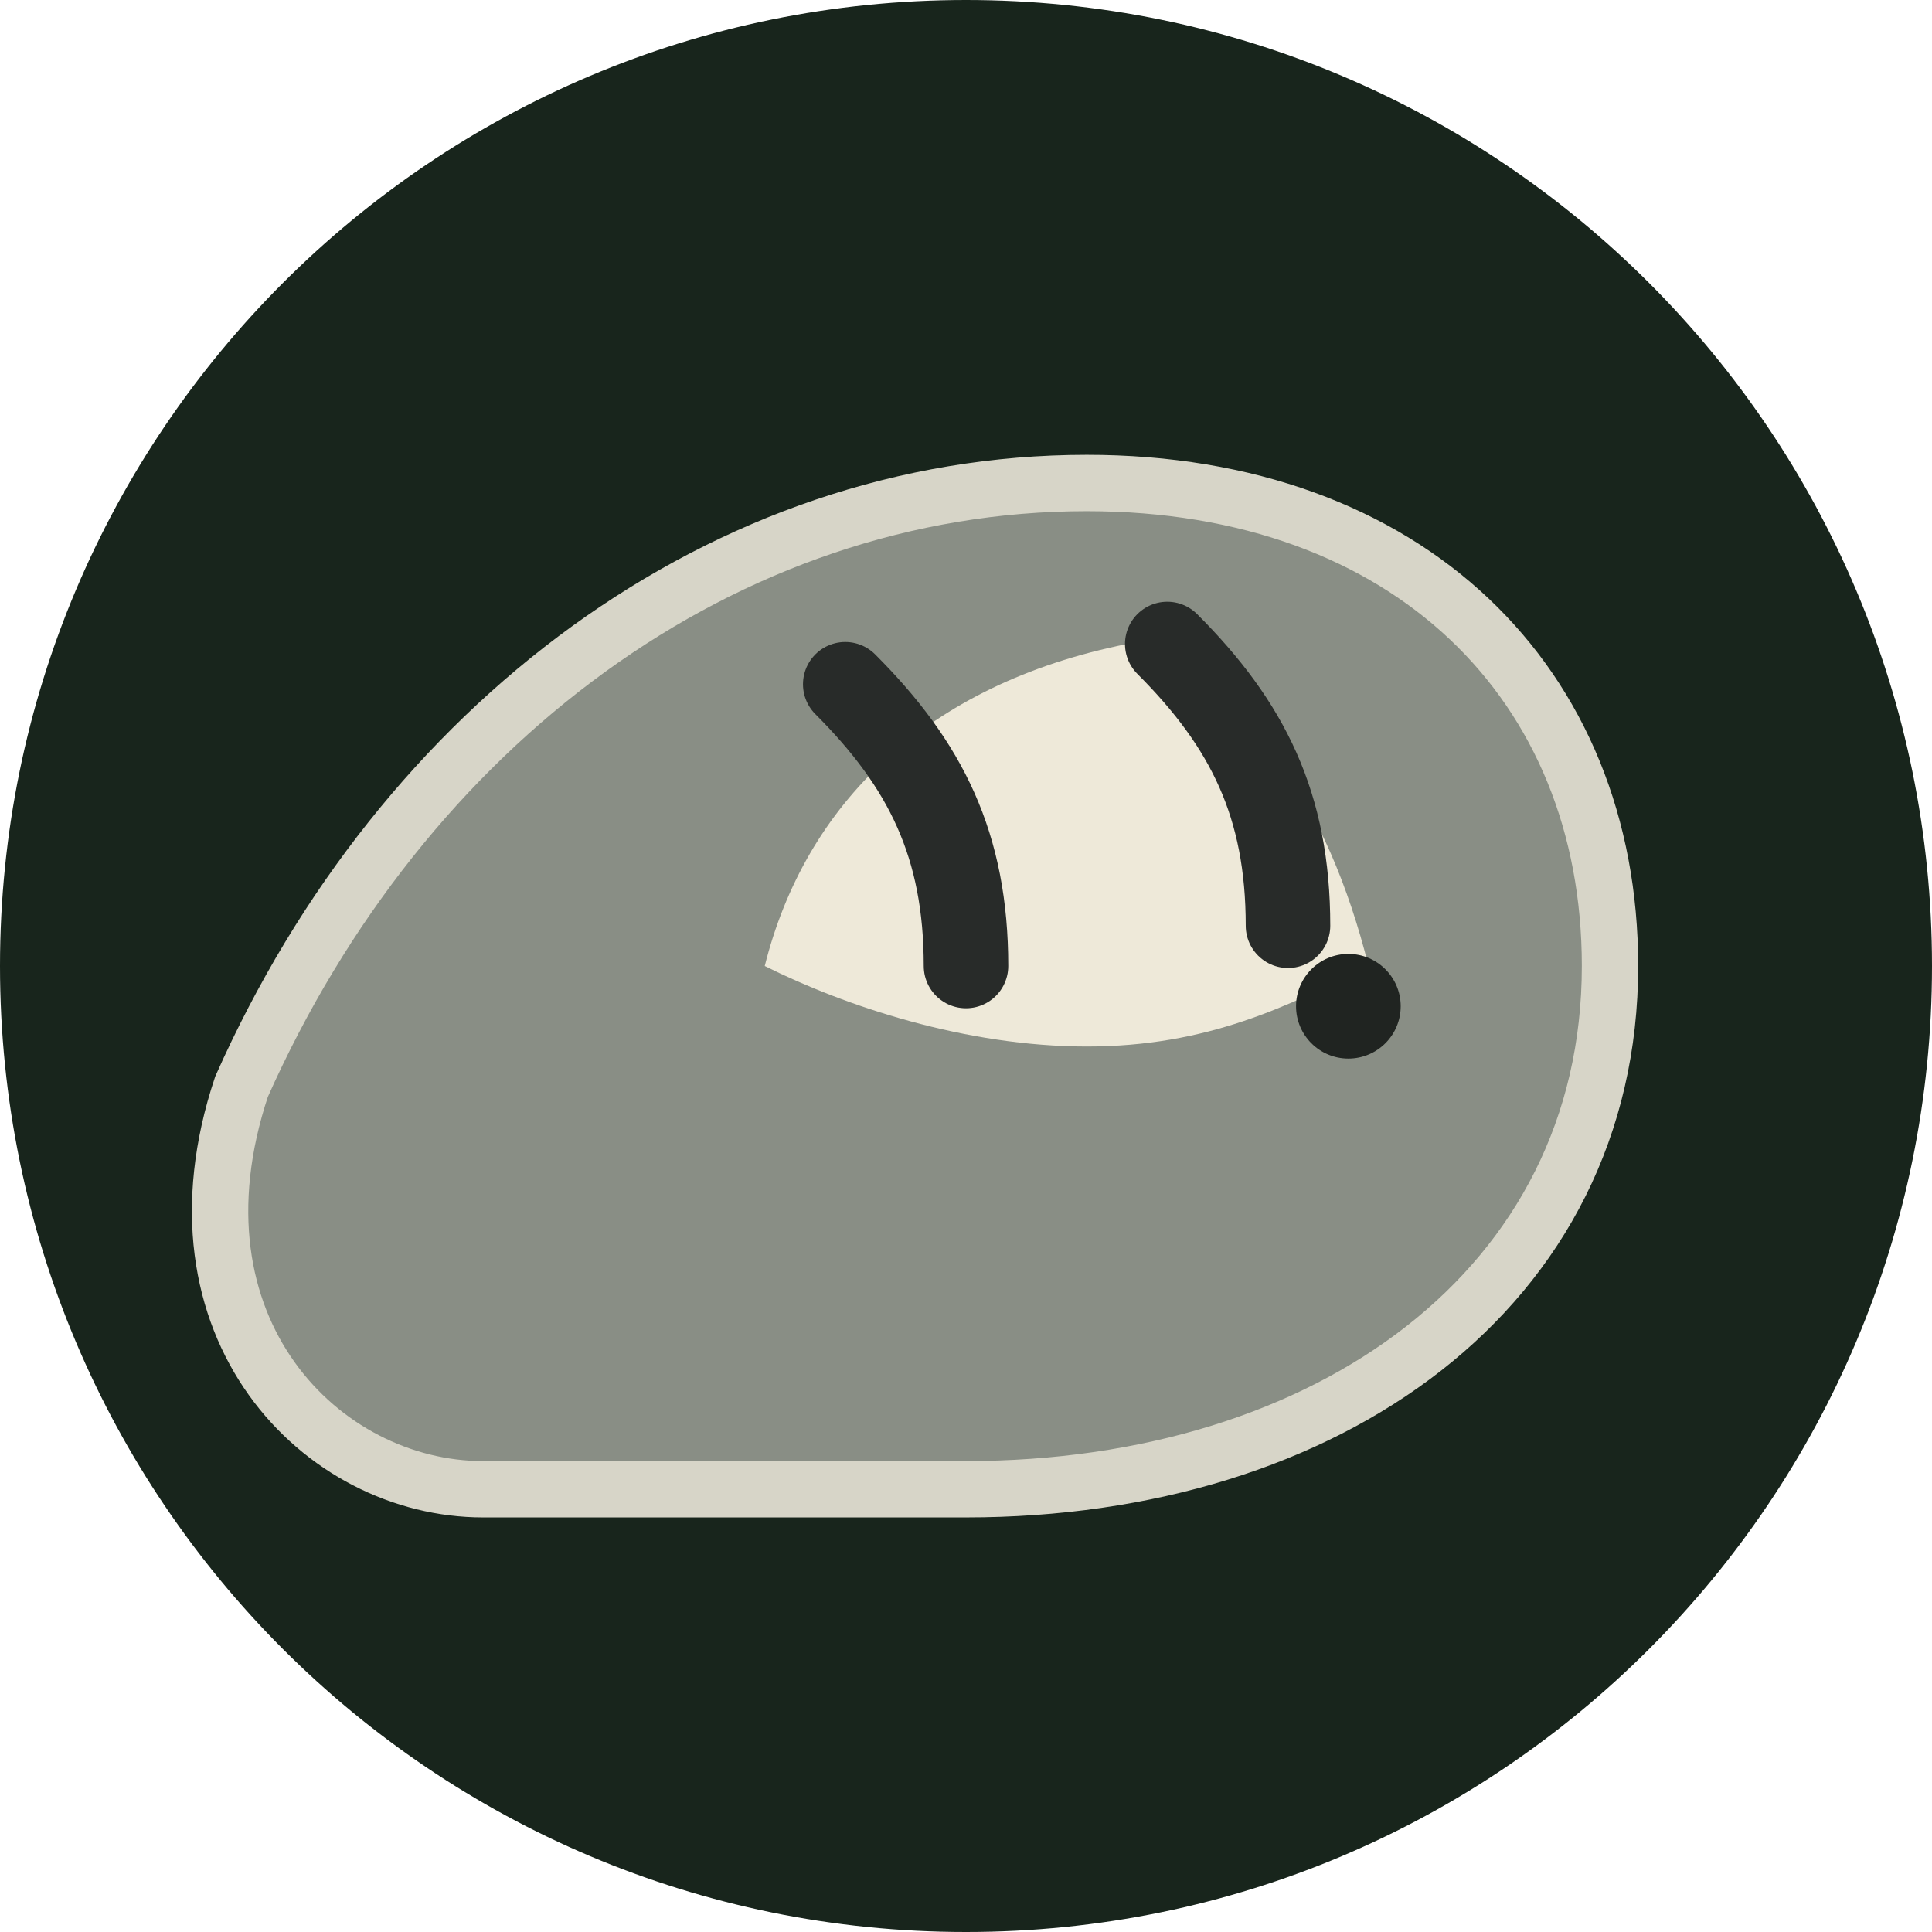
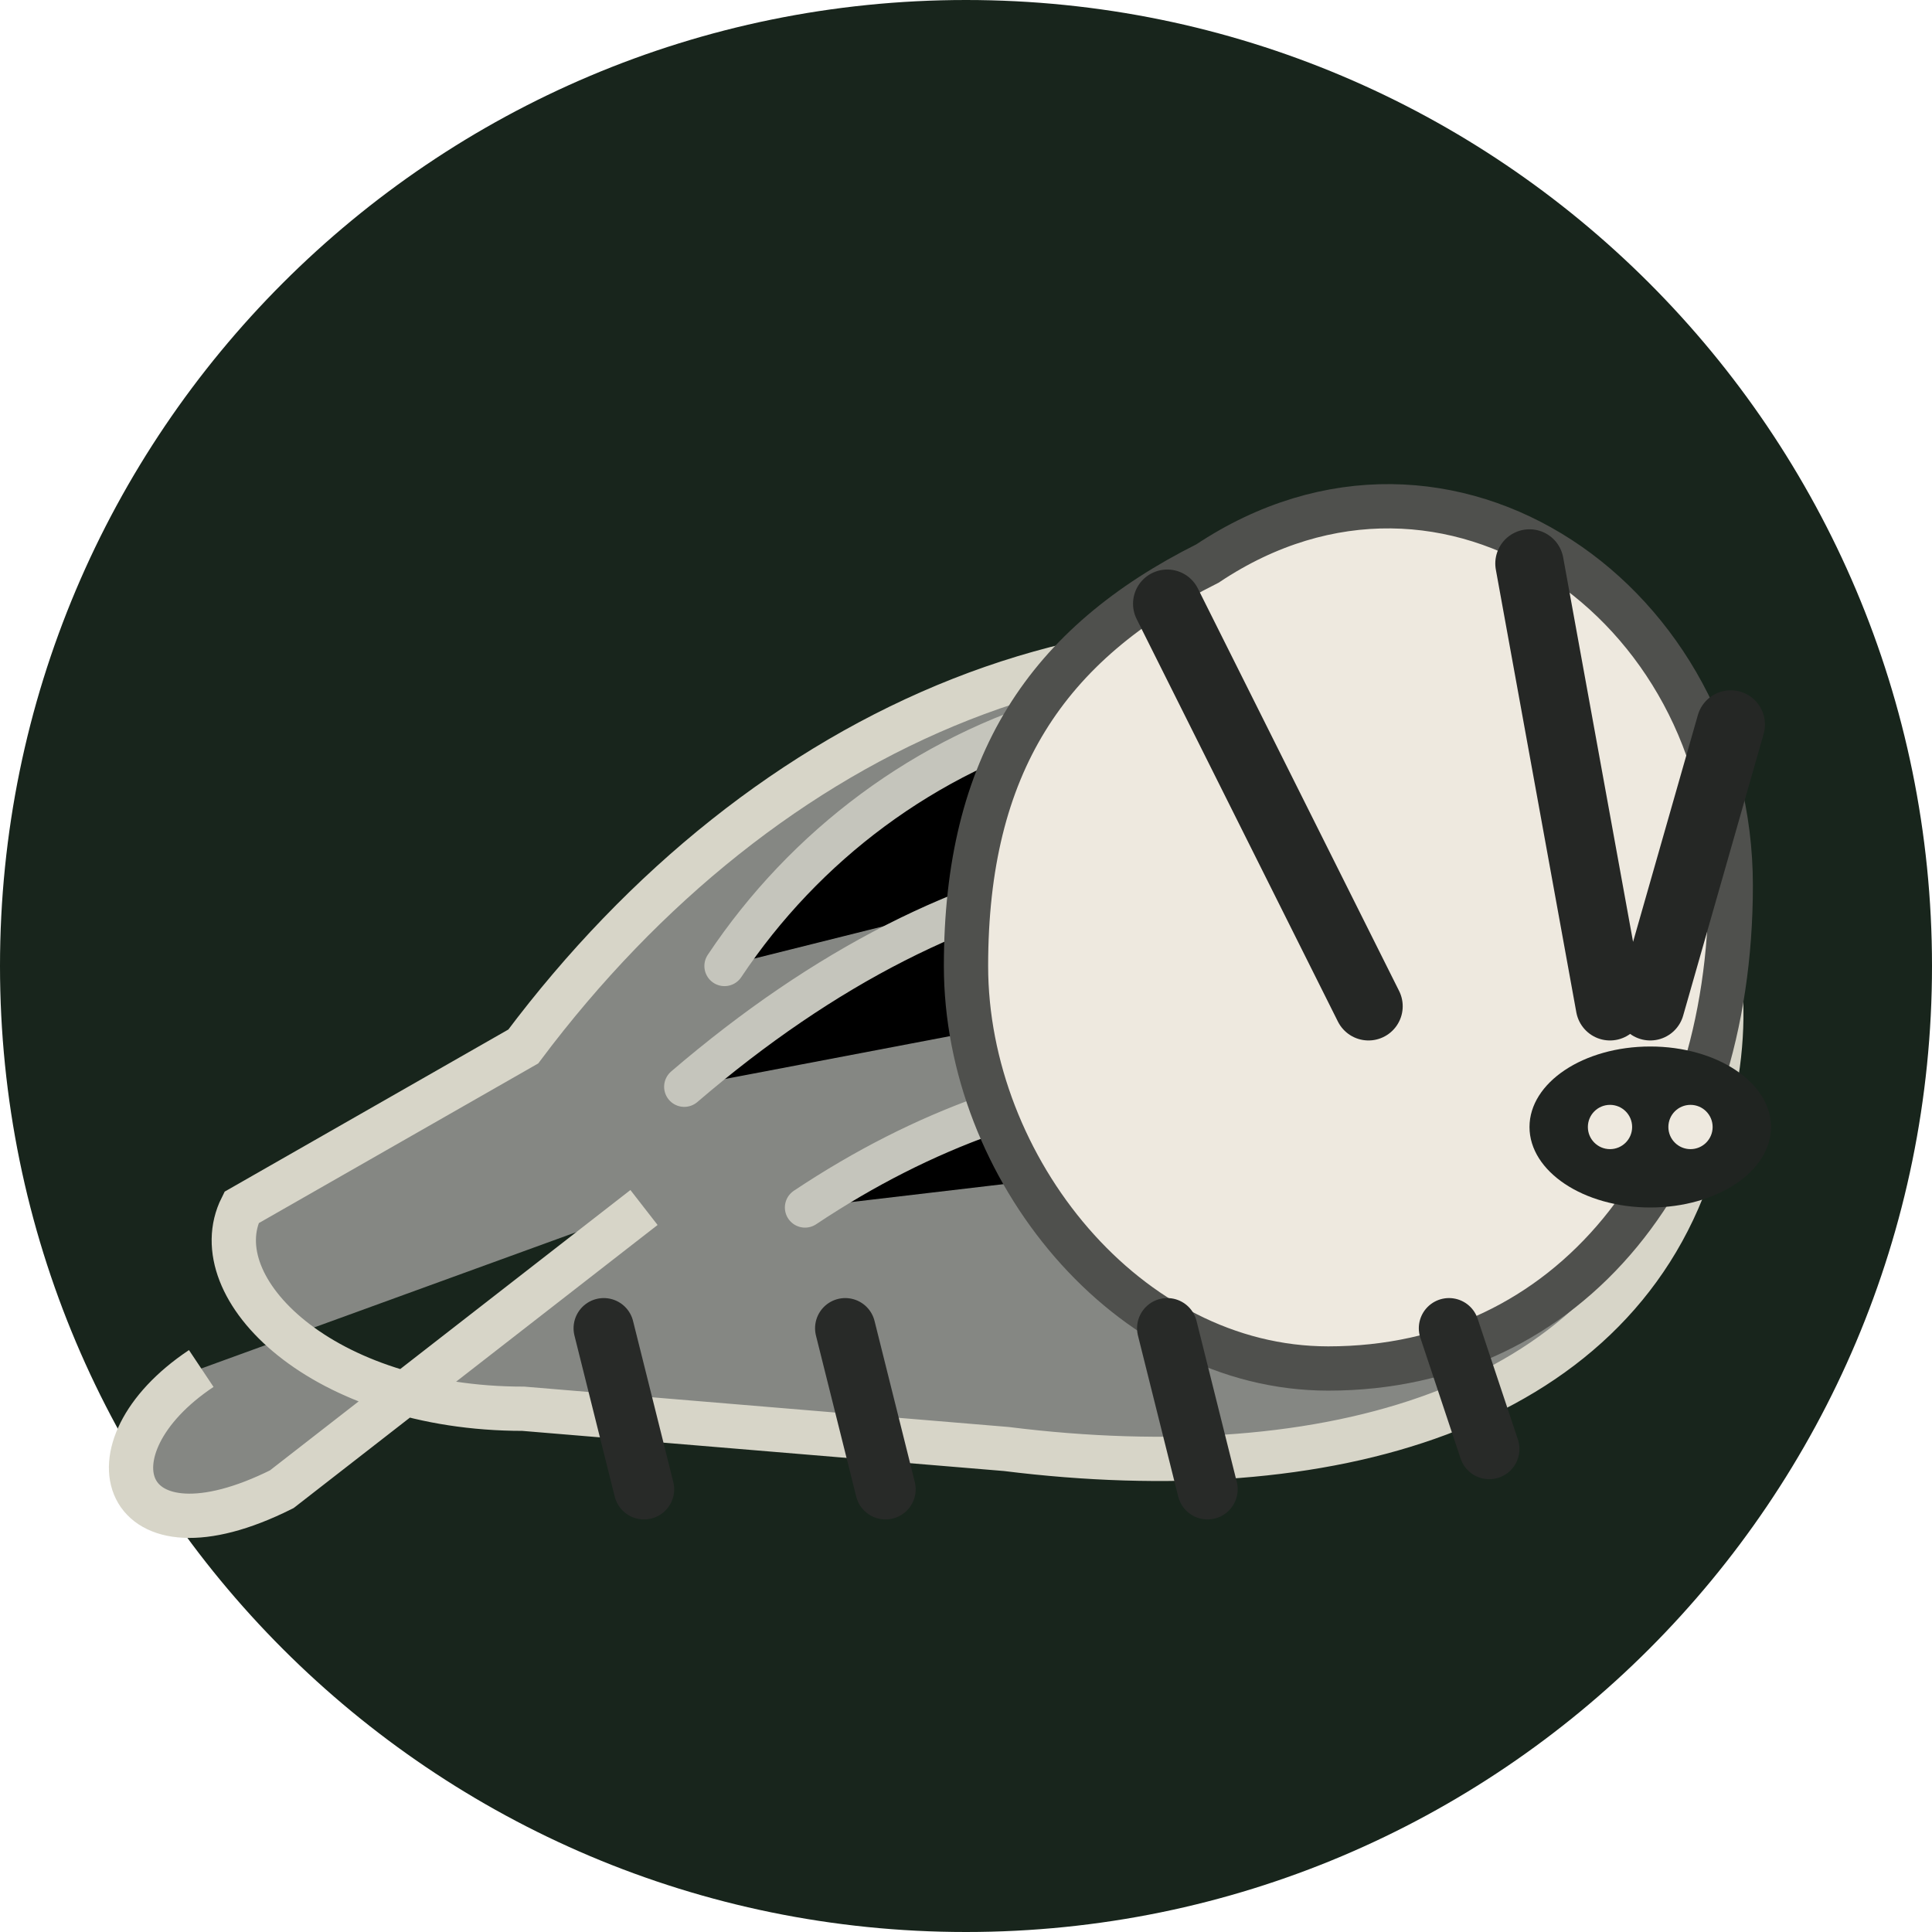
<svg xmlns="http://www.w3.org/2000/svg" viewBox="0 0 48 48">
  <rect width="48" height="48" rx="24" fill="#18251c" />
-   <path d="M6 27c4-9 12-15 21-15 8 0 13 5 13 12 0 8-7 13-16 13H12c-4 0-8-4-6-10Z" fill="#898e85" stroke="#d7d5c8" stroke-width="1.4" />
-   <path d="M28 16c3 1 5 4 6 8-2 1-4 2-7 2s-6-1-8-2c1-4 4-7 9-8Z" fill="#eee9d9" />
-   <path d="M21 17c2 2 3 4 3 7m5-8c2 2 3 4 3 7" stroke="#282b29" stroke-width="2.1" stroke-linecap="round" />
-   <circle cx="33.5" cy="25" r="1.3" fill="#202421" />
+   <path d="M5 34c-3 2-2 5 2 3l9-7m-3-4c6-8 15-12 24-9 5 2 7 7 5 12-2 6-9 8-17 7l-12-1c-5 0-8-3-7-5Z" fill="#858783" stroke="#d7d5c8" stroke-width="1.1" />
+   <path d="M18 24c4-6 12-9 20-5m-21 8c7-6 14-7 21-4m-18 7c6-4 12-4 17-2" stroke="#c5c5bc" stroke-width="1" stroke-linecap="round" />
+   <path d="M30 14c6-4 13 1 13 8 0 7-4 12-10 12-5 0-9-5-9-10 0-5 2-8 6-10Z" fill="#eee9df" stroke="#4f504d" stroke-width="1.1" />
+   <path d="m29 15 5 10m4-11 2 11m3-7-2 7" stroke="#252725" stroke-width="1.7" stroke-linecap="round" />
+   <ellipse cx="41" cy="28" rx="3" ry="2" fill="#202421" />
+   <circle cx="40" cy="28" r=".55" fill="#eee9df" />
+   <circle cx="42" cy="28" r=".55" fill="#eee9df" />
+   <path d="m15 33 1 4m5-4 1 4m7-4 1 4m6-4 1 3" stroke="#282a28" stroke-width="1.5" stroke-linecap="round" />
</svg>
